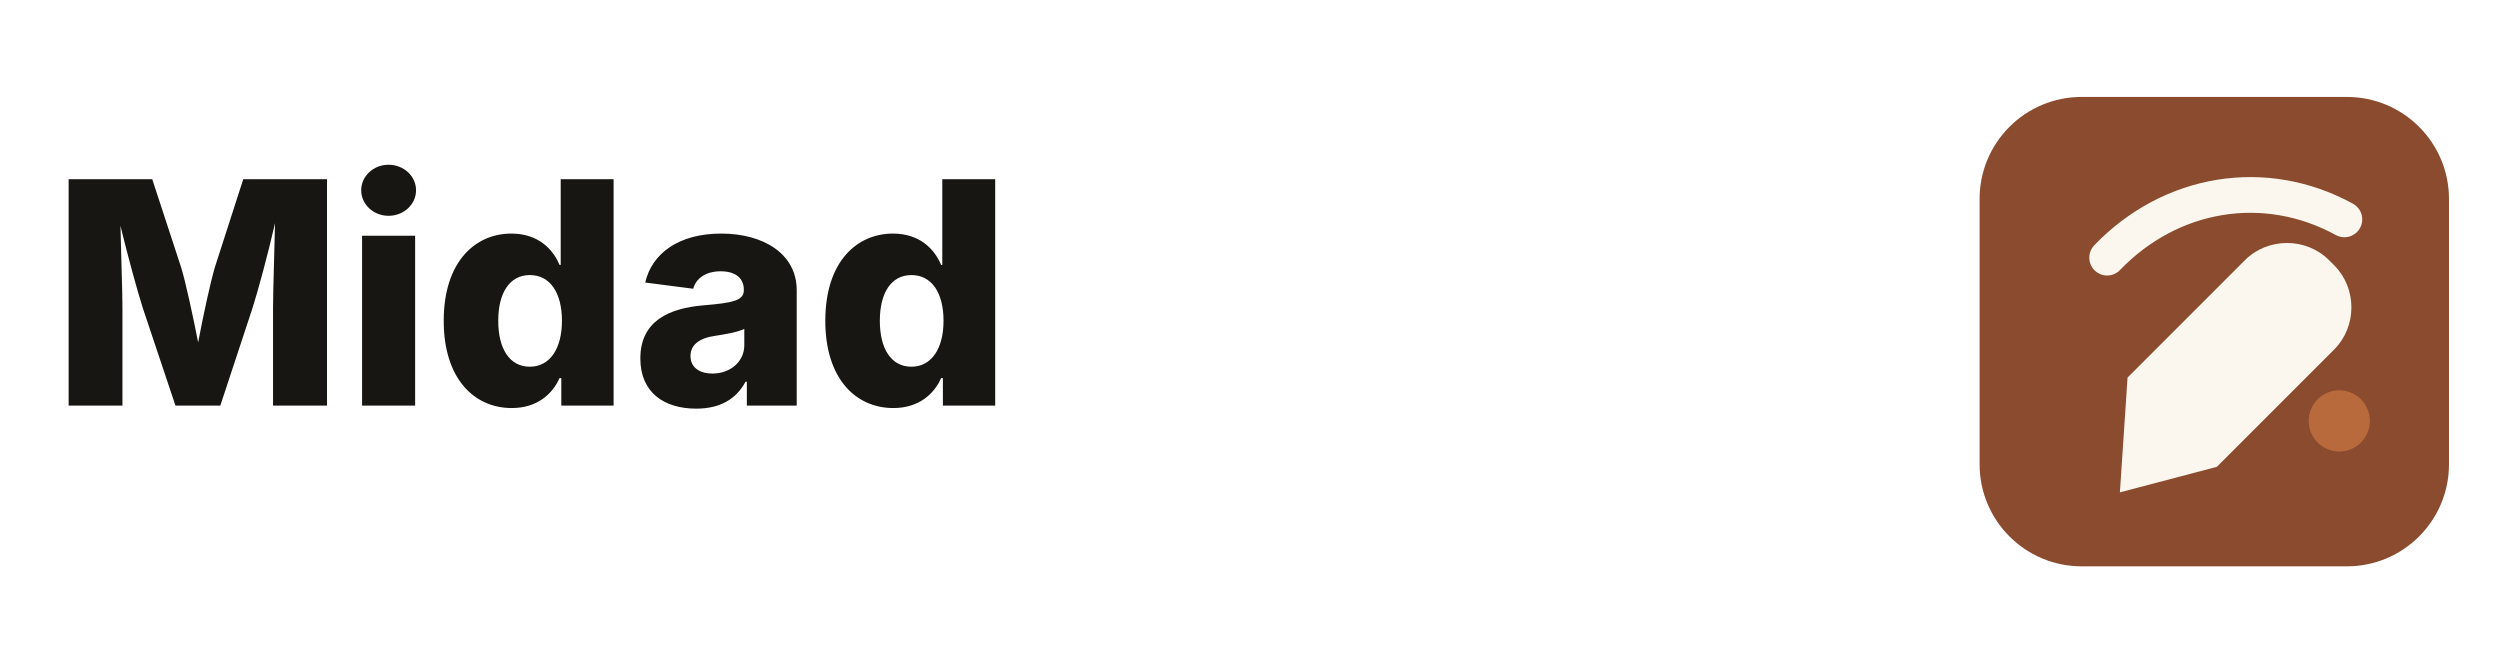
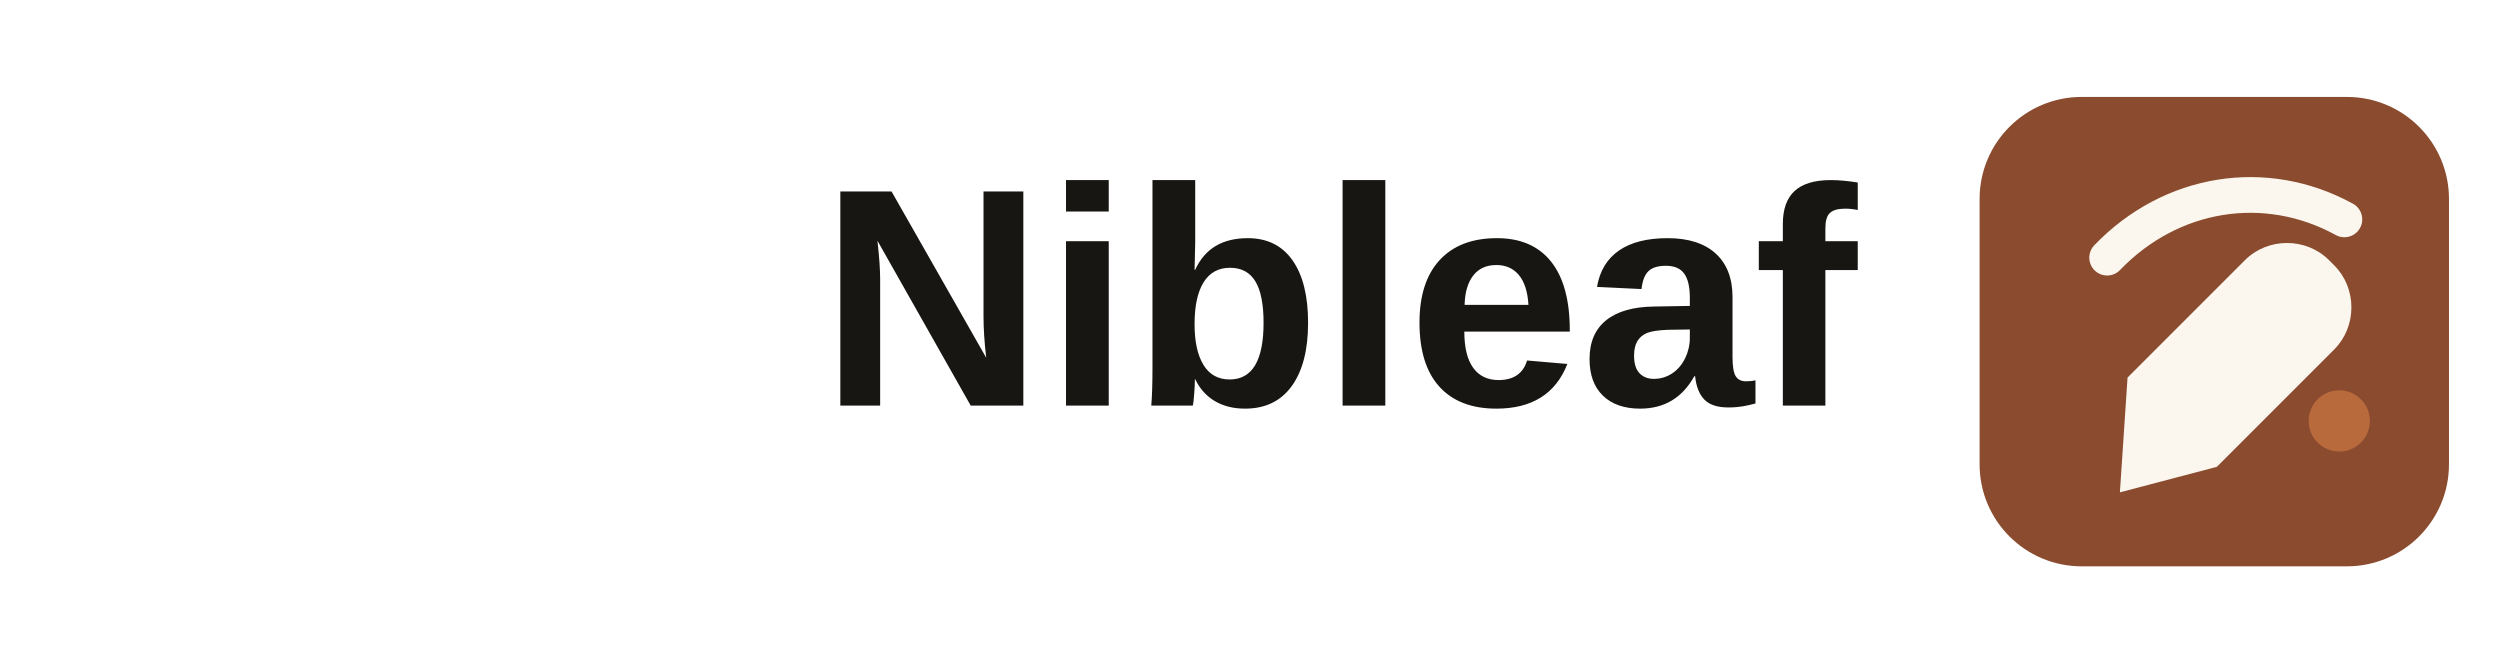
- <svg xmlns="http://www.w3.org/2000/svg" viewBox="0 0 980 260" role="img" aria-label="Midad">
-   <text x="20" y="159" fill="#181612" font-family="Geist Variable, Inter, system-ui, sans-serif" font-size="122" font-weight="760">Midad</text>
+ <svg xmlns="http://www.w3.org/2000/svg" viewBox="0 0 980 260" role="img" aria-label="Nibleaf">
  <rect x="776" y="38" width="184" height="184" rx="40" fill="#8A4B2E" />
  <path d="M834 148 880 102c9-9 24-9 33 0l2 2c9 9 9 24 0 33l-46 46-38 10 3-45Z" fill="#FBF7EE" />
  <path d="M826 101c25-26 62-32 93-15" fill="none" stroke="#FBF7EE" stroke-linecap="round" stroke-width="14" />
  <circle cx="917" cy="165" r="12" fill="#B96A3D" />
+   <text x="728" y="159" direction="rtl" fill="#181612" font-family="Tahoma, Arial, system-ui, sans-serif" font-size="122" font-weight="800" text-anchor="start">Nibleaf</text>
</svg>
